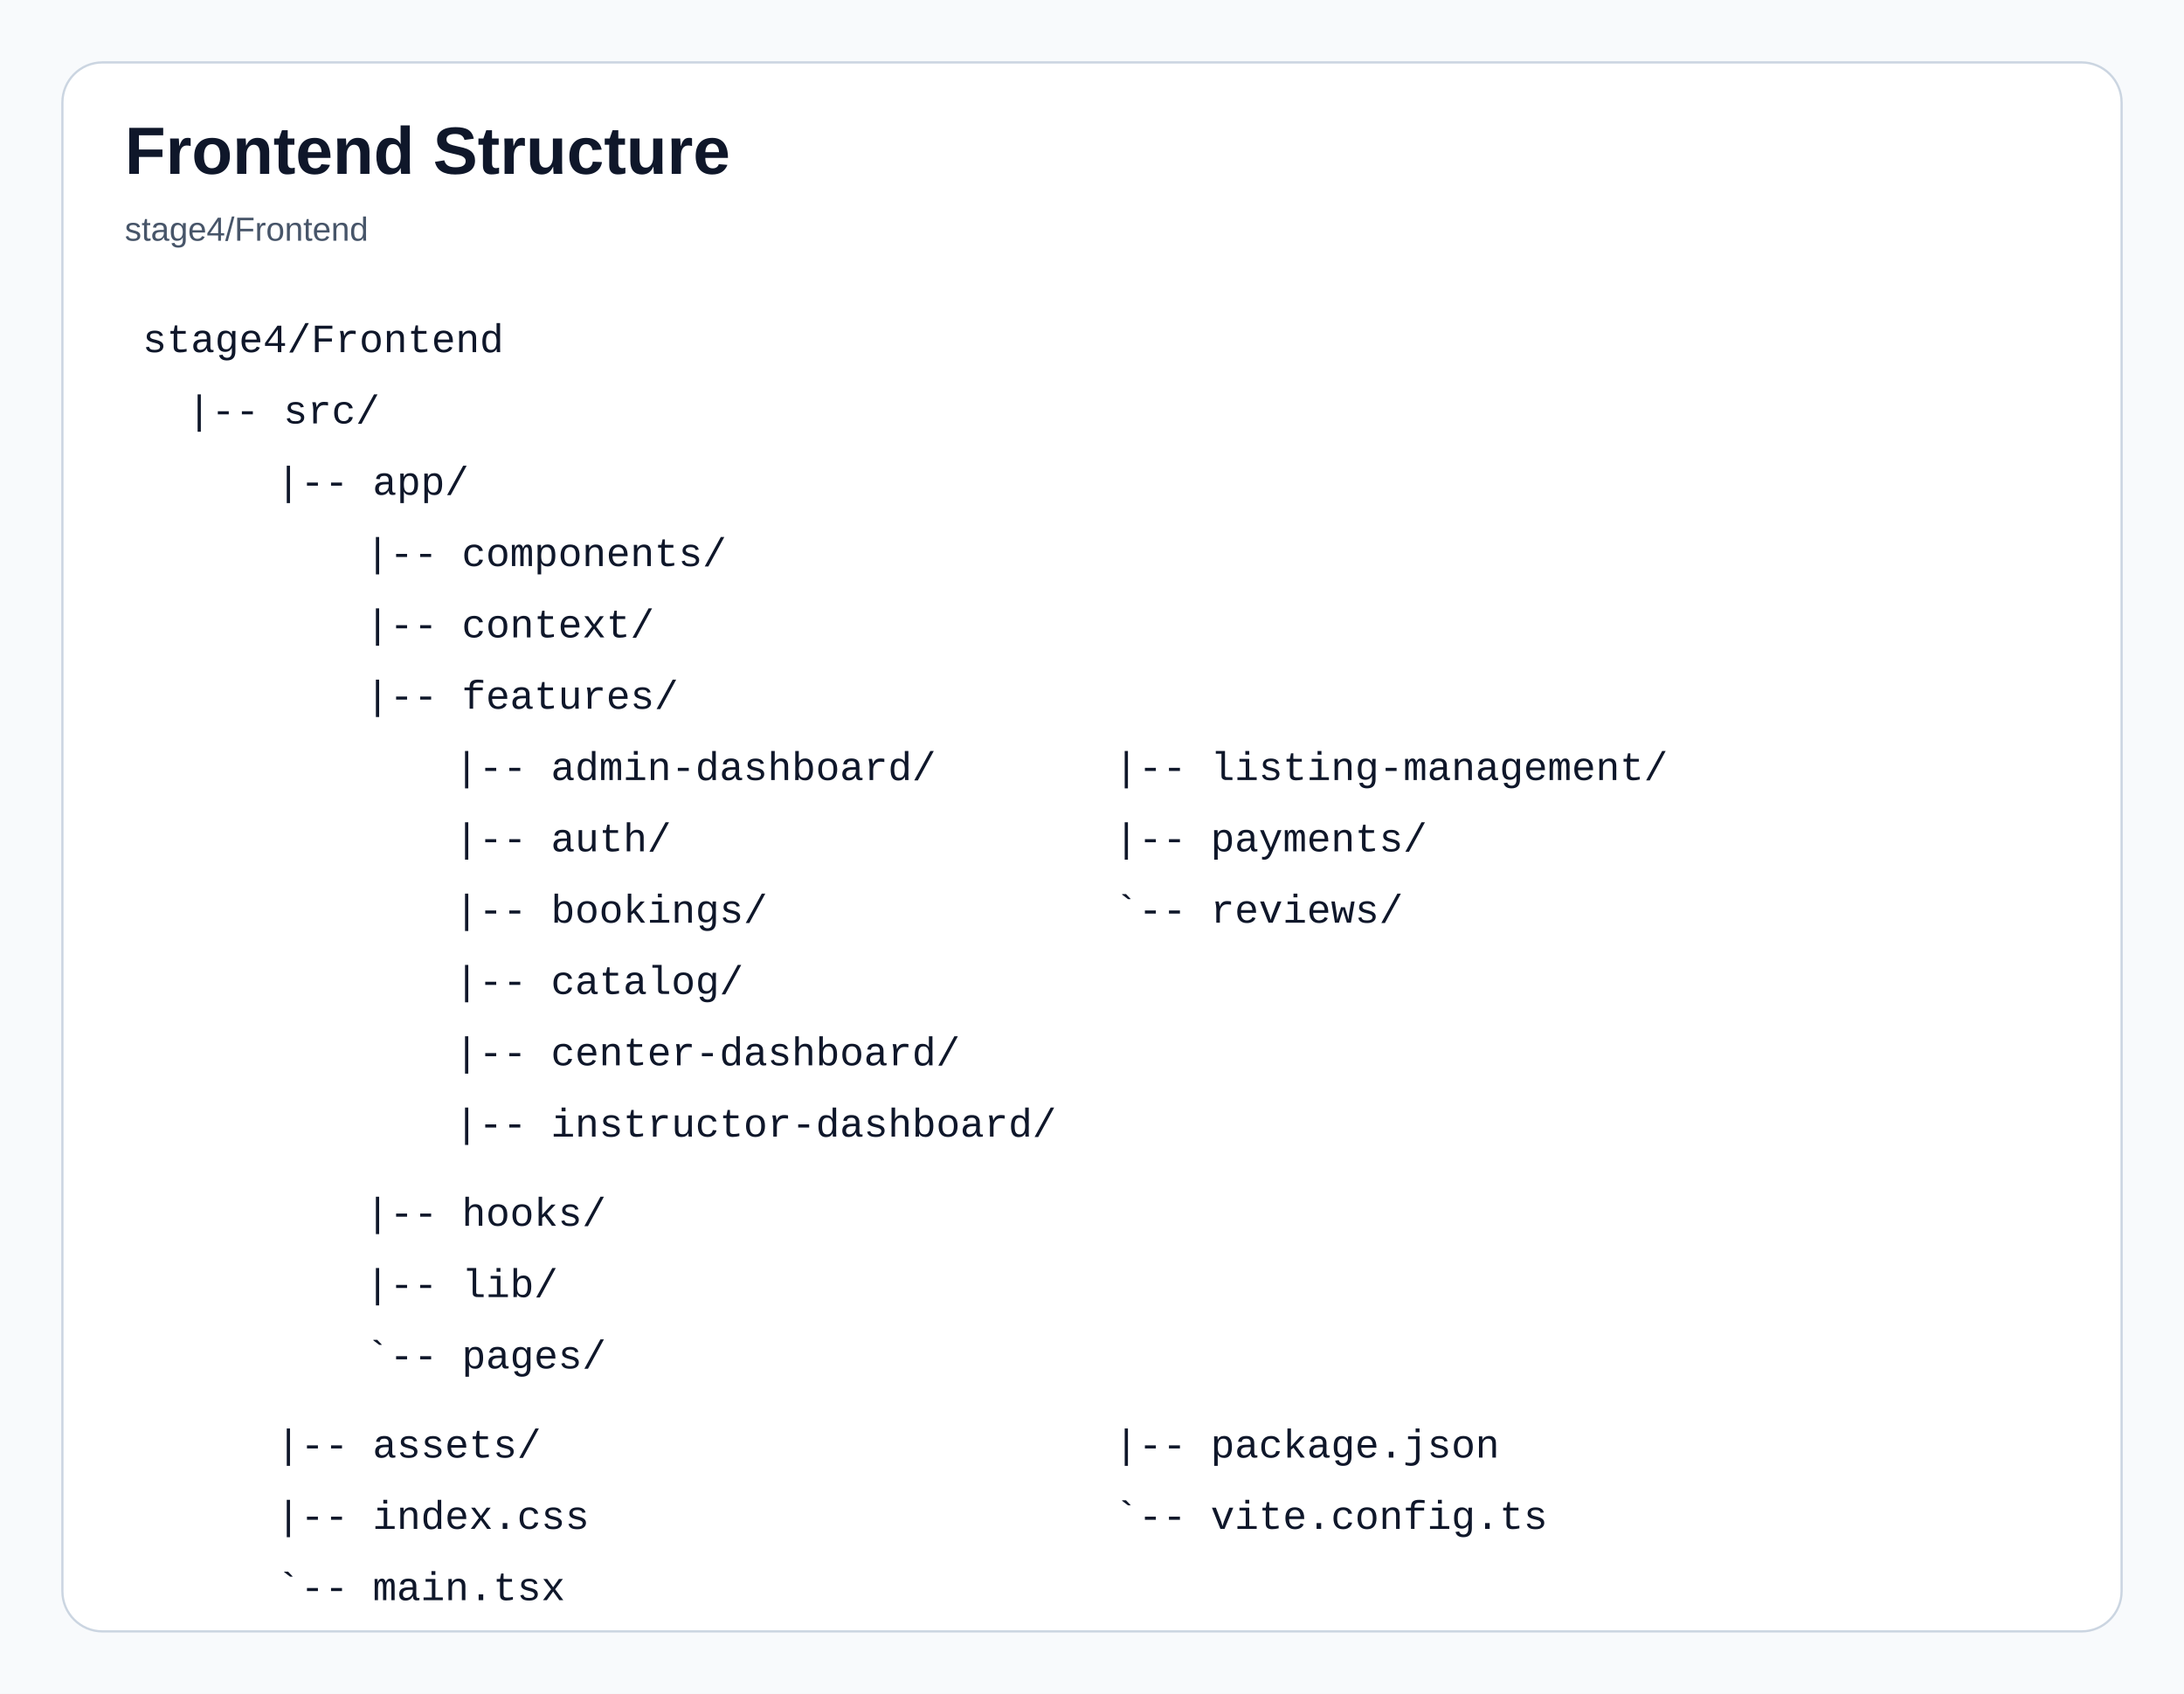
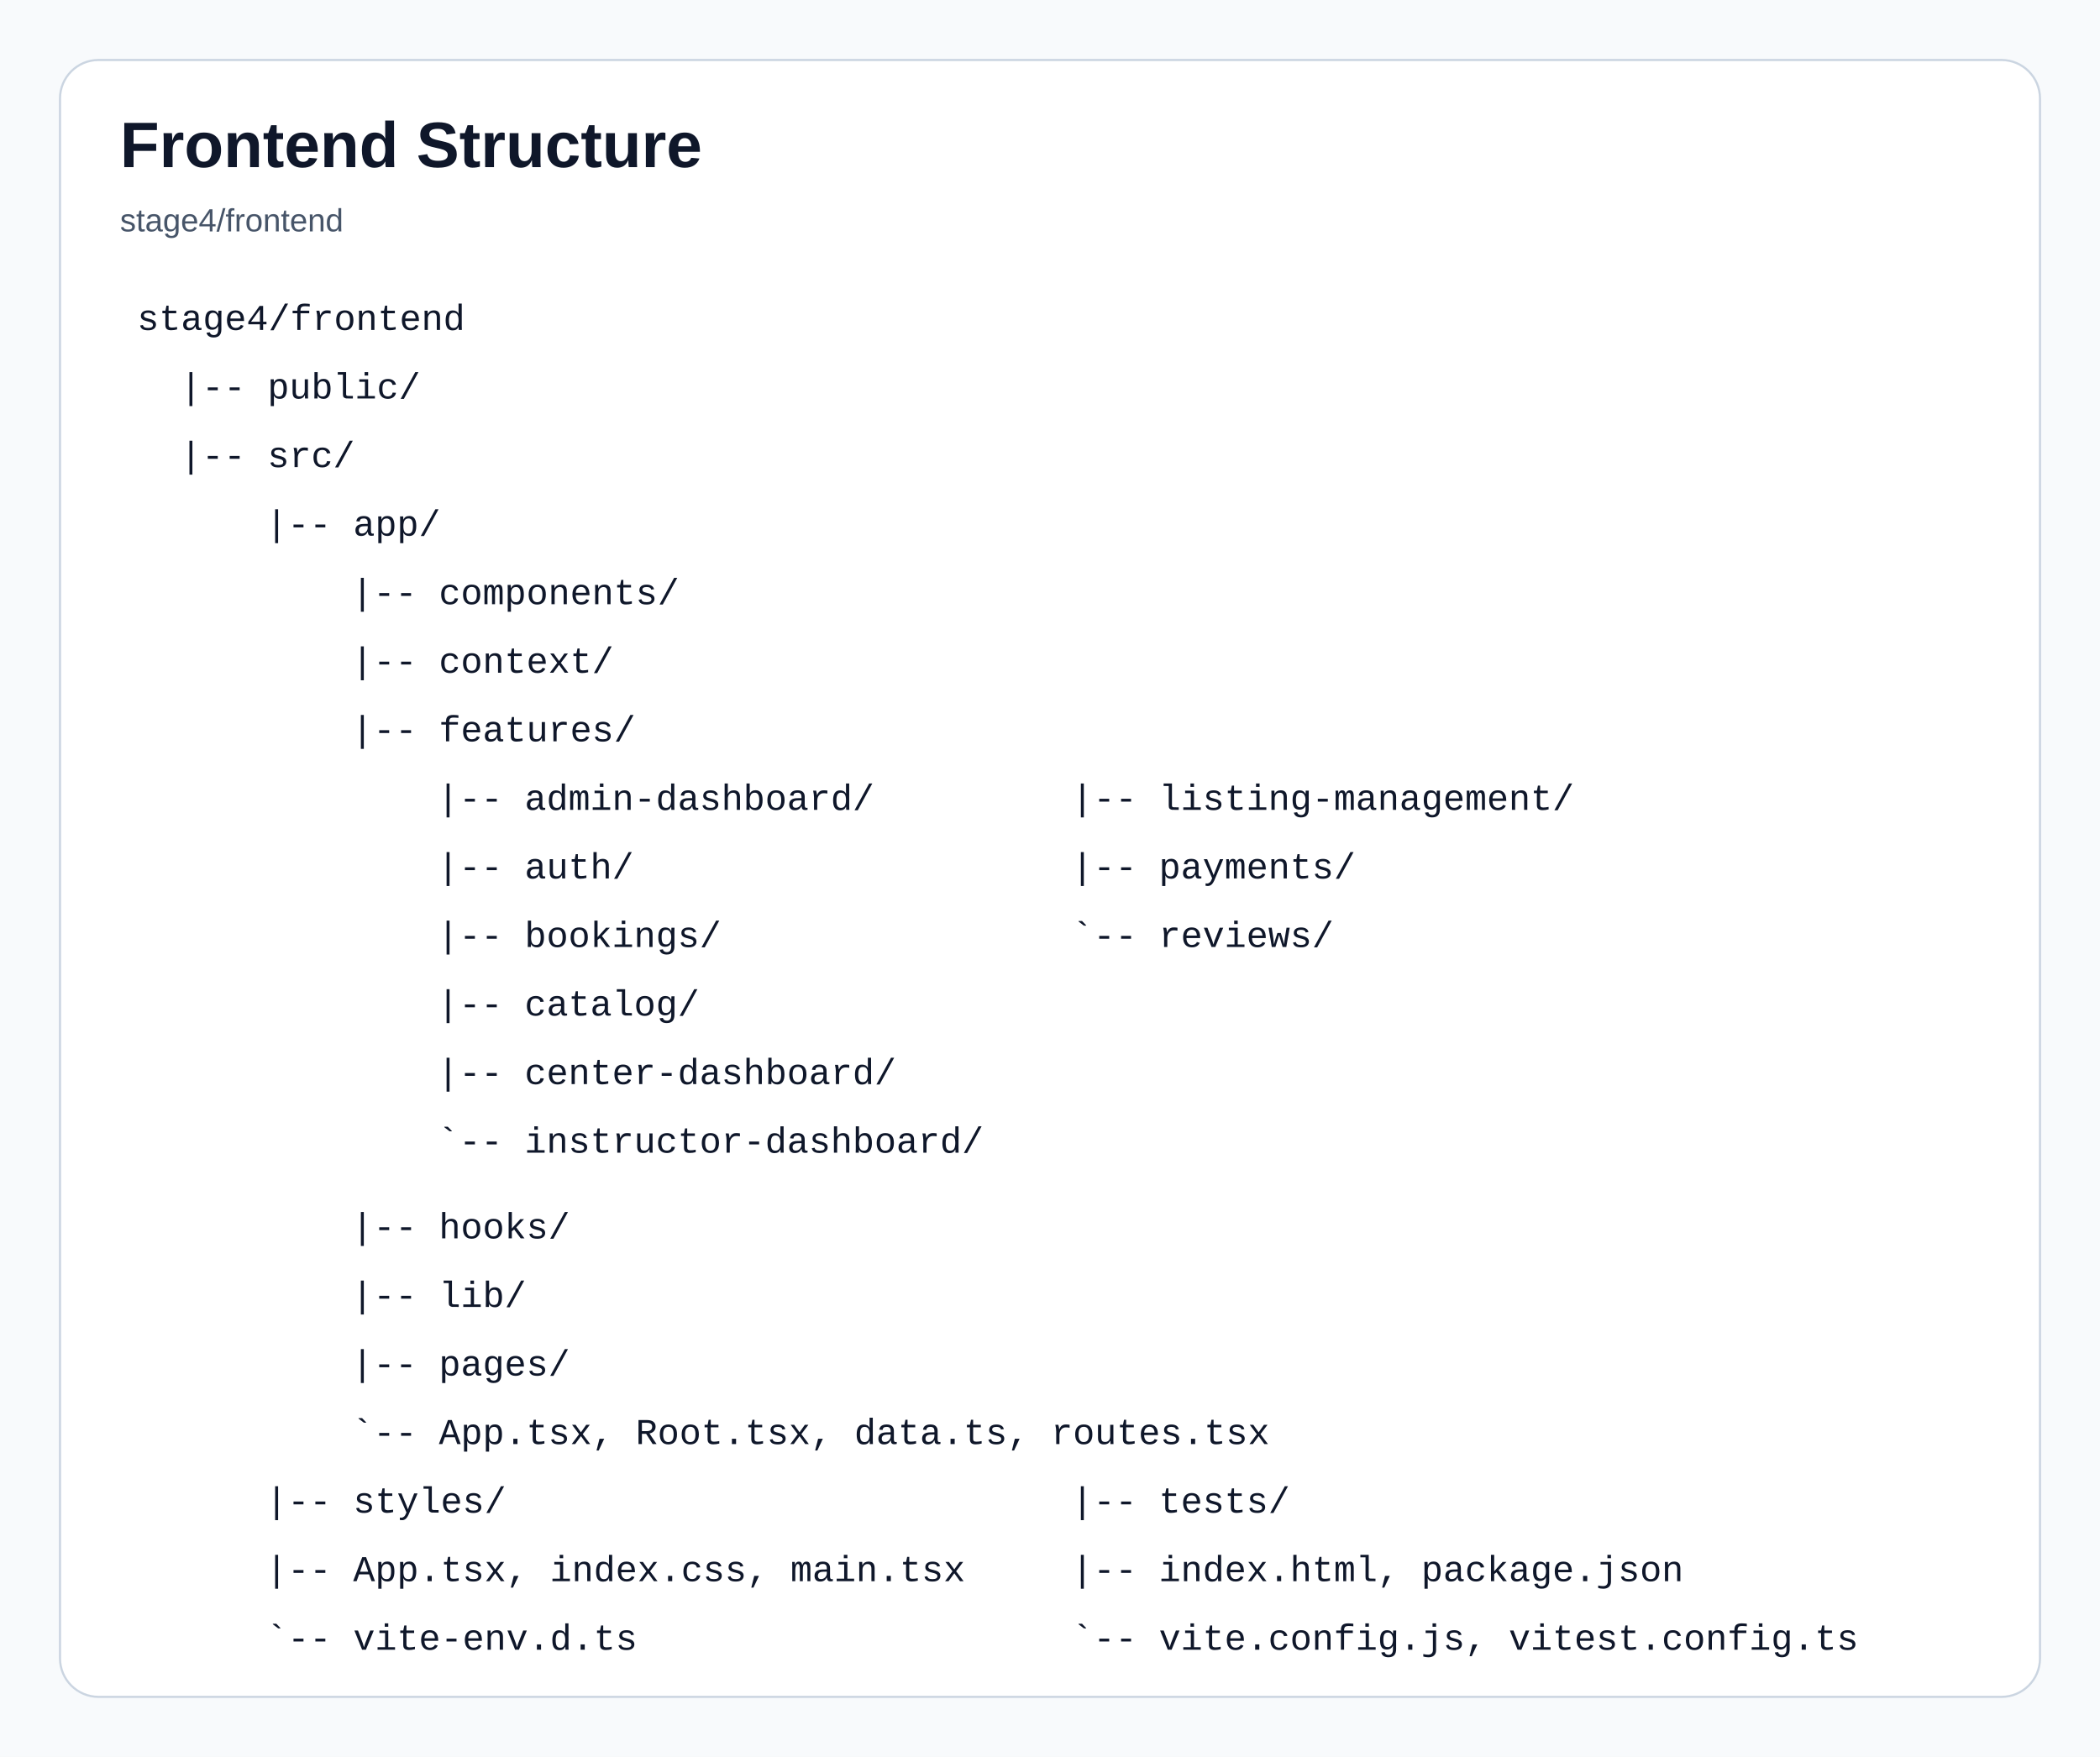
- <svg xmlns="http://www.w3.org/2000/svg" width="980" height="760" viewBox="0 0 980 760" role="img" aria-labelledby="title desc">
-   <rect width="980" height="760" fill="#f8fafc" />
-   <rect x="28" y="28" width="924" height="704" rx="18" fill="#ffffff" stroke="#cbd5e1" />
+ <svg xmlns="http://www.w3.org/2000/svg" width="980" height="820" viewBox="0 0 980 820" role="img" aria-labelledby="title desc">
+   <rect width="980" height="820" fill="#f8fafc" />
+   <rect x="28" y="28" width="924" height="764" rx="18" fill="#ffffff" stroke="#cbd5e1" />
  <text x="56" y="78" font-family="Segoe UI, Arial, sans-serif" font-size="30" font-weight="700" fill="#0f172a">Frontend Structure</text>
-   <text x="56" y="108" font-family="Segoe UI, Arial, sans-serif" font-size="15" fill="#475569">stage4/Frontend</text>
-   <g font-family="Consolas, 'Courier New', monospace" font-size="18" fill="#0f172a">
-     <text x="64" y="158">stage4/Frontend</text>
-     <text x="84" y="190">|-- src/</text>
-     <text x="124" y="222">|-- app/</text>
-     <text x="164" y="254">|-- components/</text>
-     <text x="164" y="286">|-- context/</text>
-     <text x="164" y="318">|-- features/</text>
-     <text x="204" y="350">|-- admin-dashboard/</text>
-     <text x="204" y="382">|-- auth/</text>
-     <text x="204" y="414">|-- bookings/</text>
-     <text x="204" y="446">|-- catalog/</text>
-     <text x="204" y="478">|-- center-dashboard/</text>
-     <text x="204" y="510">|-- instructor-dashboard/</text>
-     <text x="500" y="350">|-- listing-management/</text>
-     <text x="500" y="382">|-- payments/</text>
-     <text x="500" y="414">`-- reviews/</text>
-     <text x="164" y="550">|-- hooks/</text>
-     <text x="164" y="582">|-- lib/</text>
-     <text x="164" y="614">`-- pages/</text>
-     <text x="124" y="654">|-- assets/</text>
-     <text x="124" y="686">|-- index.css</text>
-     <text x="124" y="718">`-- main.tsx</text>
-     <text x="500" y="654">|-- package.json</text>
-     <text x="500" y="686">`-- vite.config.ts</text>
+   <text x="56" y="108" font-family="Segoe UI, Arial, sans-serif" font-size="15" fill="#475569">stage4/frontend</text>
+   <g font-family="Consolas, 'Courier New', monospace" font-size="17" fill="#0f172a">
+     <text x="64" y="154">stage4/frontend</text>
+     <text x="84" y="186">|-- public/</text>
+     <text x="84" y="218">|-- src/</text>
+     <text x="124" y="250">|-- app/</text>
+     <text x="164" y="282">|-- components/</text>
+     <text x="164" y="314">|-- context/</text>
+     <text x="164" y="346">|-- features/</text>
+     <text x="204" y="378">|-- admin-dashboard/</text>
+     <text x="204" y="410">|-- auth/</text>
+     <text x="204" y="442">|-- bookings/</text>
+     <text x="204" y="474">|-- catalog/</text>
+     <text x="204" y="506">|-- center-dashboard/</text>
+     <text x="204" y="538">`-- instructor-dashboard/</text>
+     <text x="500" y="378">|-- listing-management/</text>
+     <text x="500" y="410">|-- payments/</text>
+     <text x="500" y="442">`-- reviews/</text>
+     <text x="164" y="578">|-- hooks/</text>
+     <text x="164" y="610">|-- lib/</text>
+     <text x="164" y="642">|-- pages/</text>
+     <text x="164" y="674">`-- App.tsx, Root.tsx, data.ts, routes.tsx</text>
+     <text x="124" y="706">|-- styles/</text>
+     <text x="124" y="738">|-- App.tsx, index.css, main.tsx</text>
+     <text x="124" y="770">`-- vite-env.d.ts</text>
+     <text x="500" y="706">|-- tests/</text>
+     <text x="500" y="738">|-- index.html, package.json</text>
+     <text x="500" y="770">`-- vite.config.js, vitest.config.ts</text>
  </g>
</svg>
